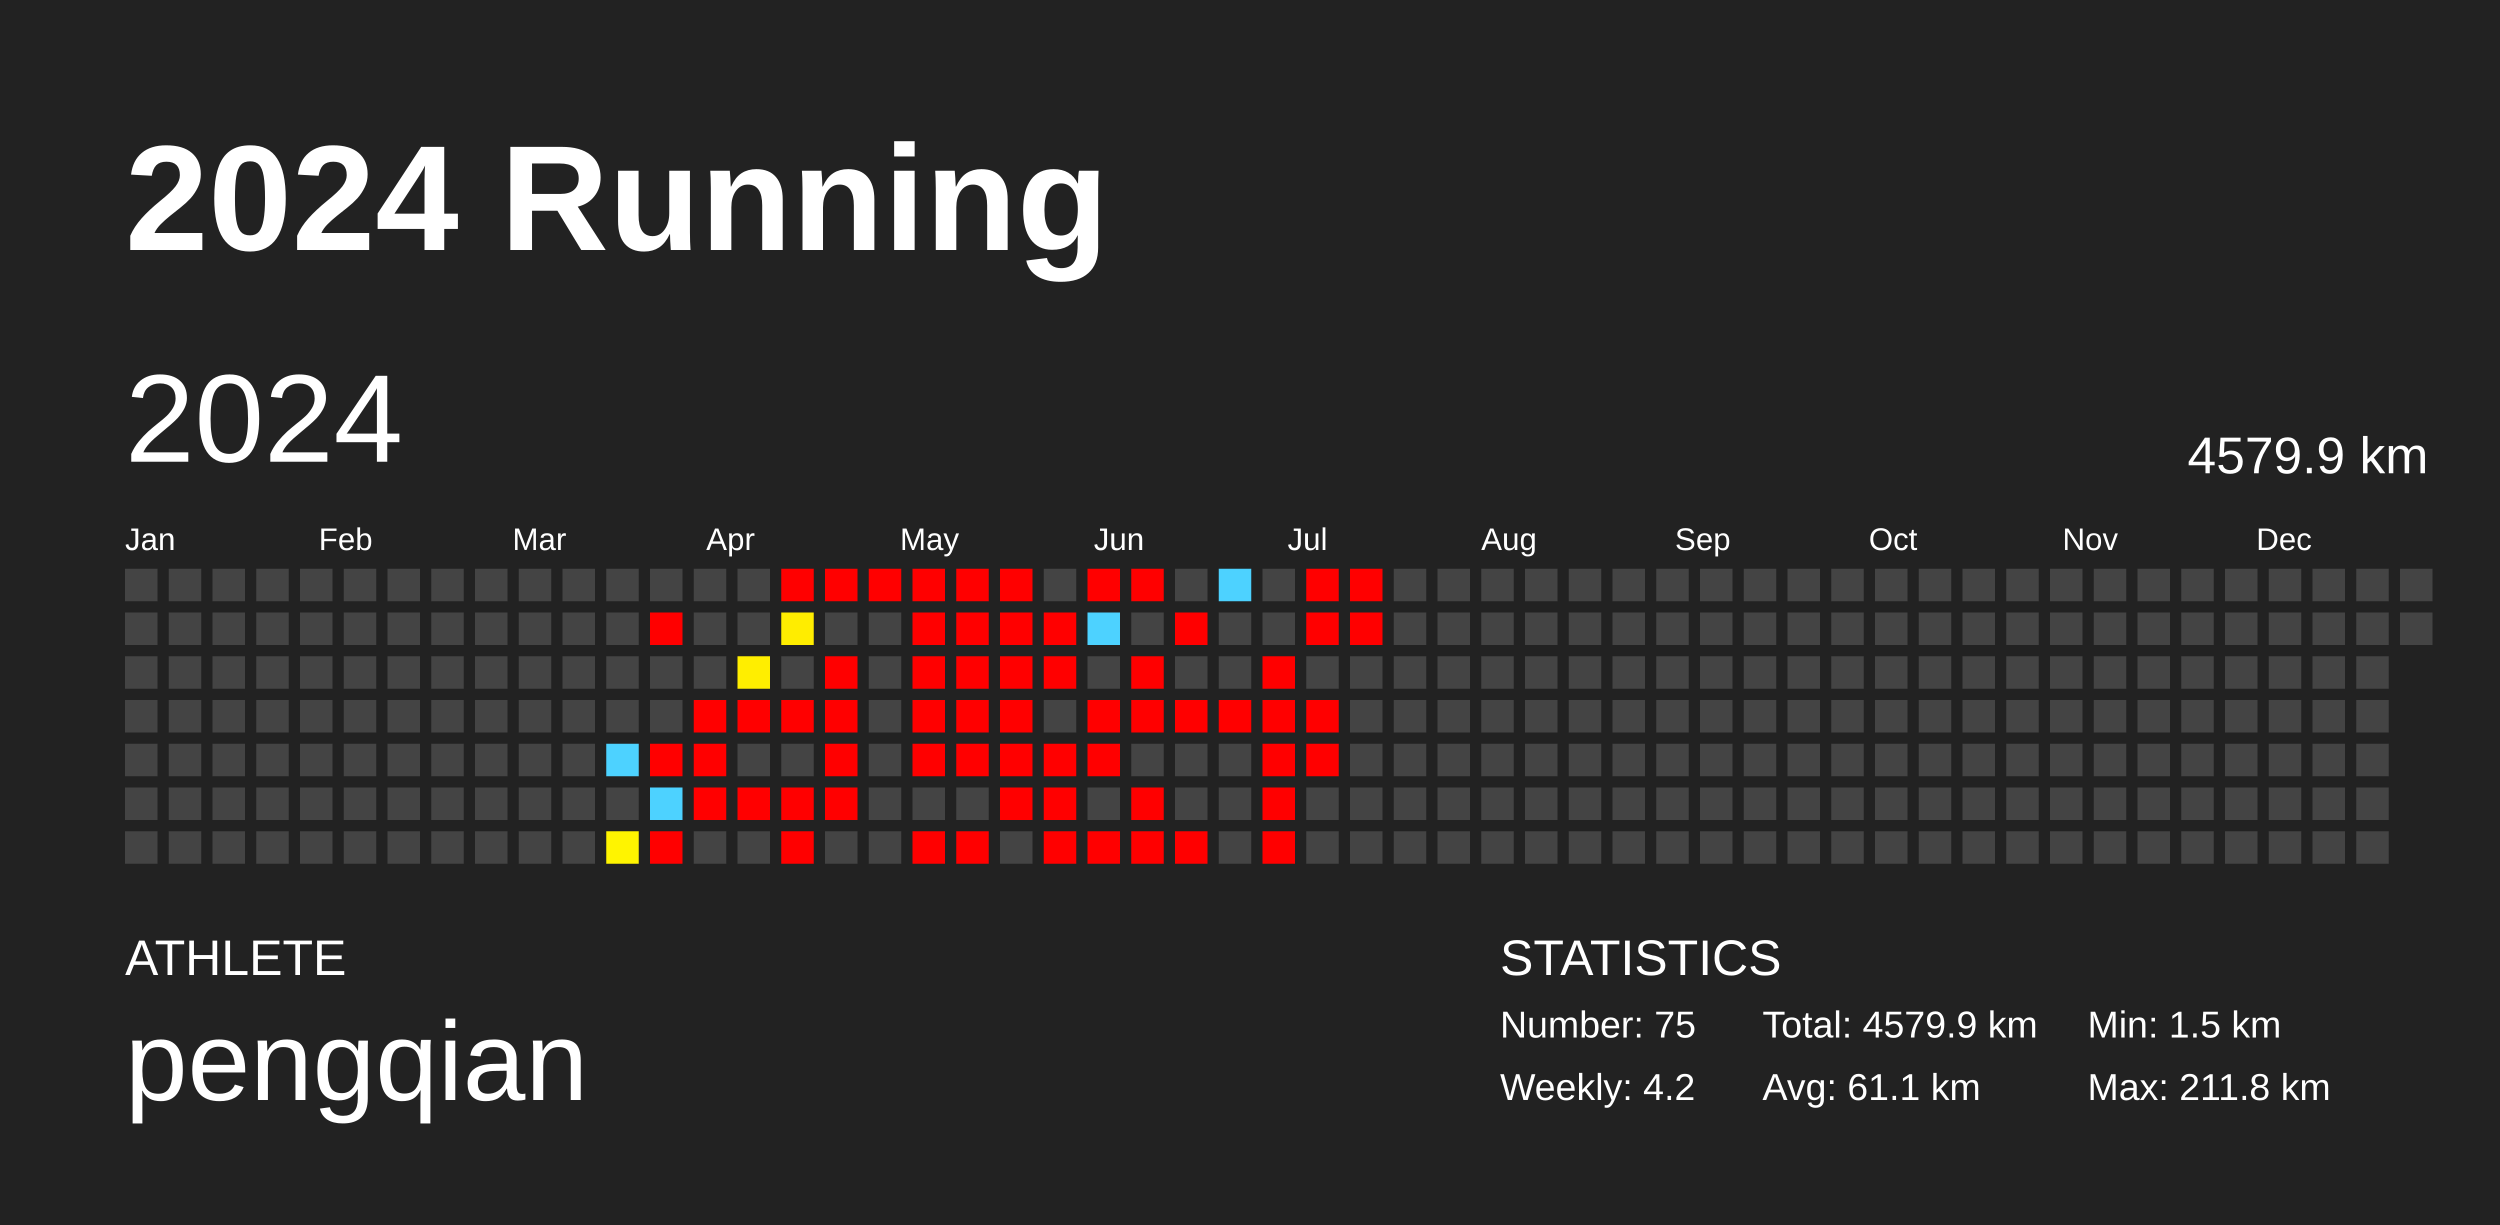
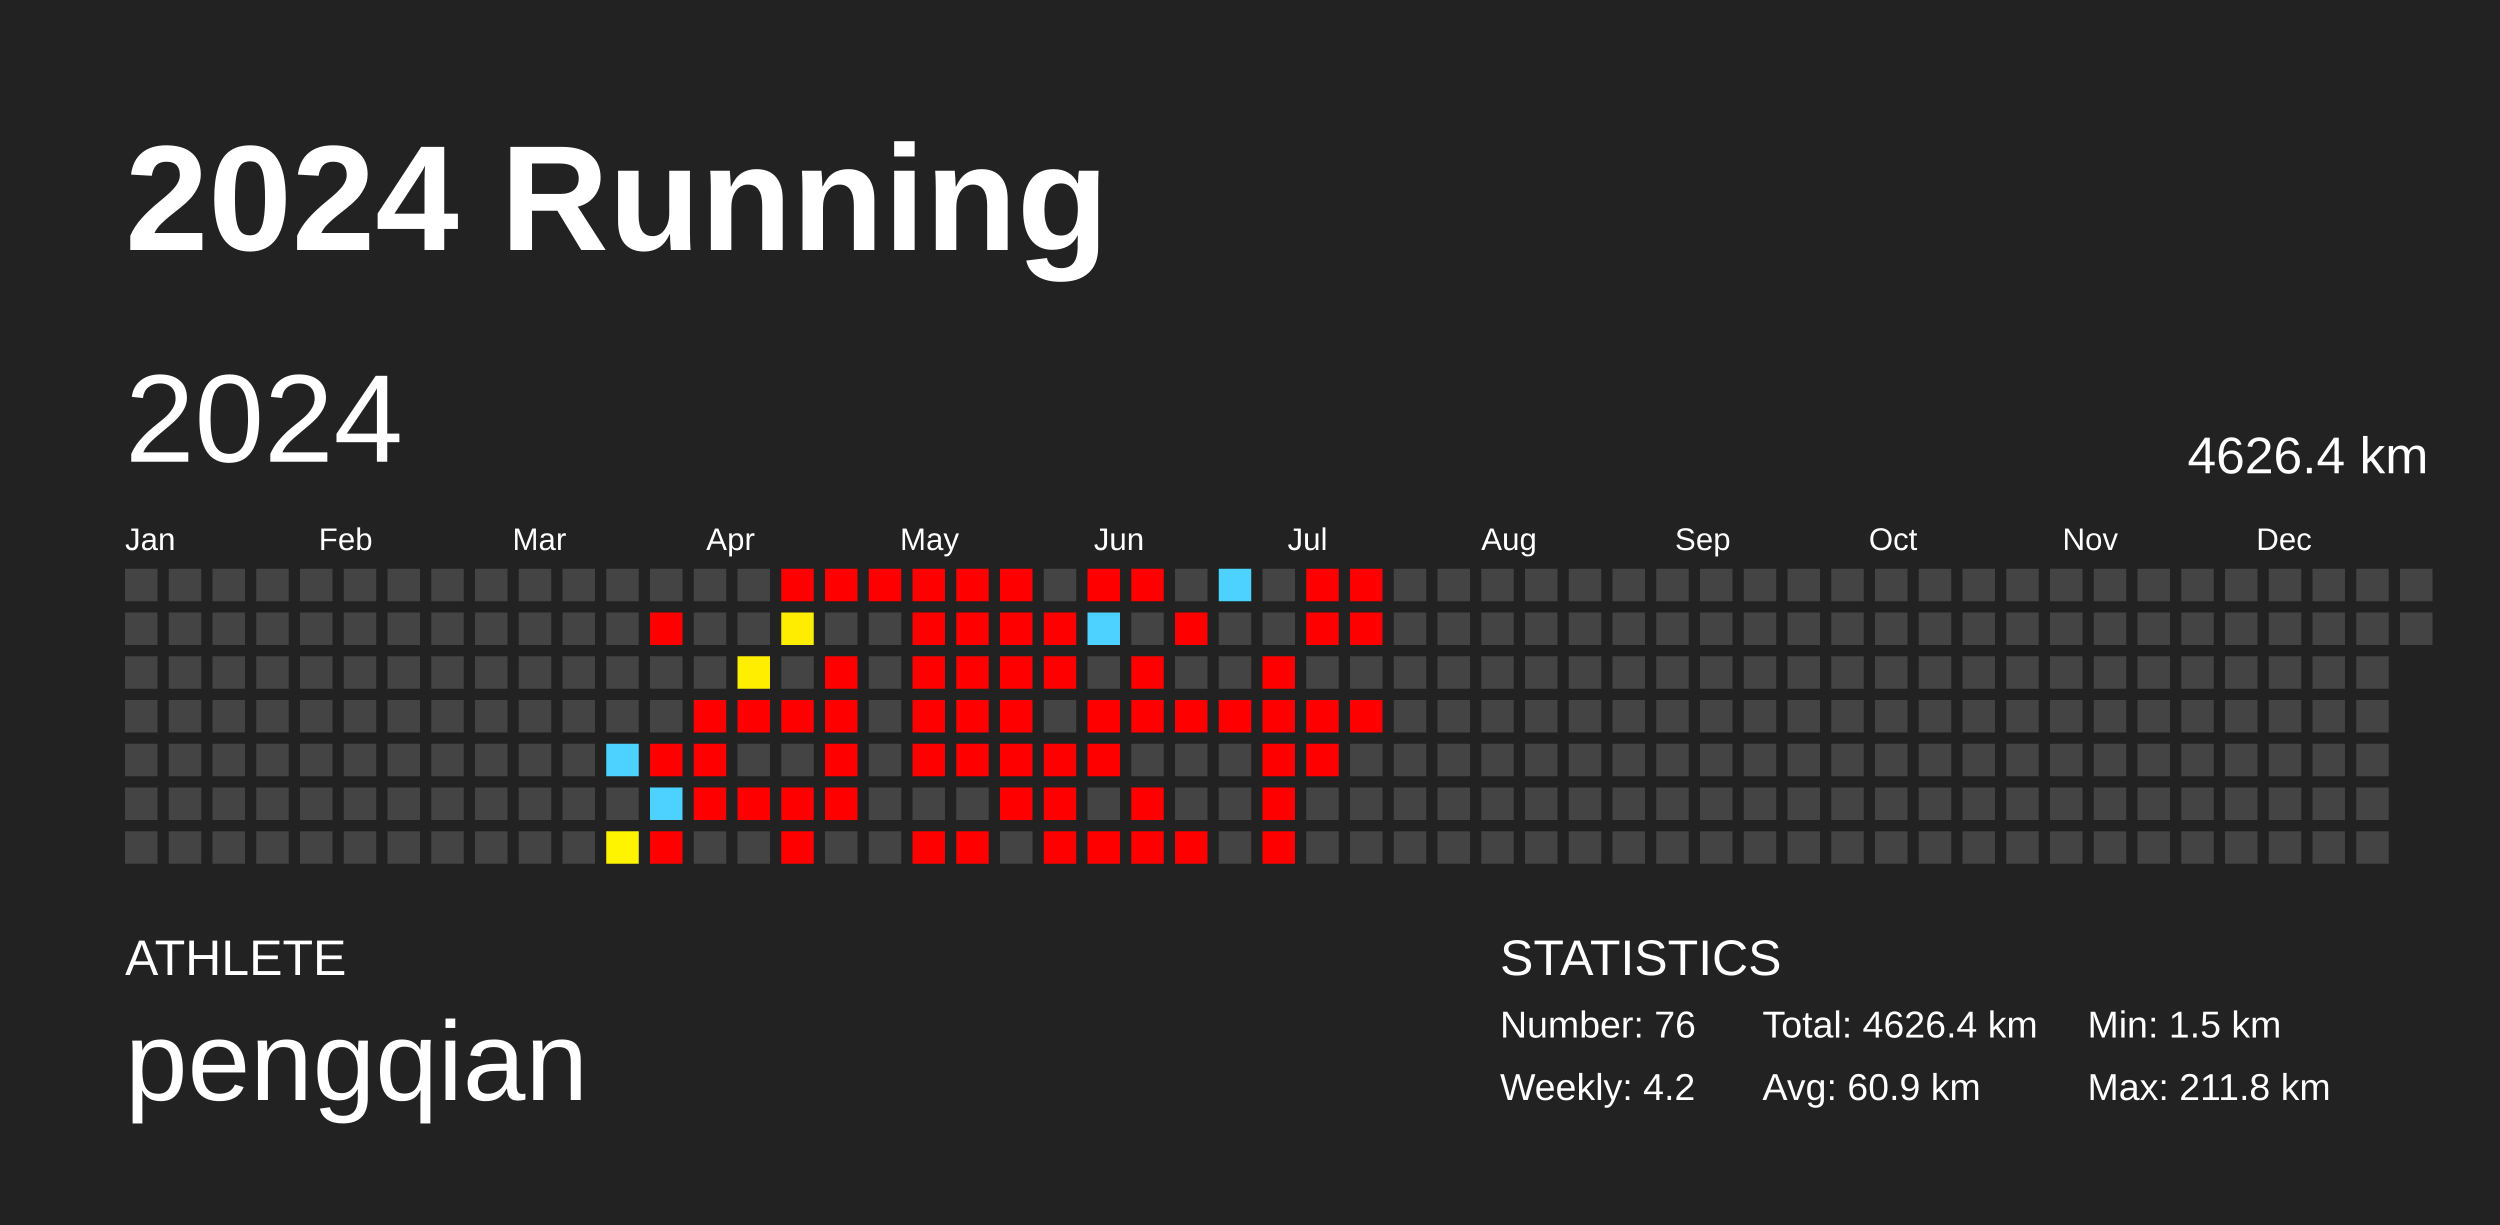
<svg xmlns="http://www.w3.org/2000/svg" baseProfile="full" height="98mm" version="1.1" viewBox="0,0,200,98" width="200mm">
  <defs />
  <rect fill="#222222" height="98" width="200" x="0" y="0" />
  <text fill="#FFFFFF" style="font-size:12px; font-family:Arial; font-weight:bold;" x="10" y="20">2024 Running</text>
  <text fill="#FFFFFF" style="font-size:4px; font-family:Arial" x="10" y="78">ATHLETE</text>
  <text fill="#FFFFFF" style="font-size:9px; font-family:Arial" x="10" y="88">pengqian</text>
  <text fill="#FFFFFF" style="font-size:4px; font-family:Arial" x="120" y="78">STATISTICS</text>
-   <text fill="#FFFFFF" style="font-size:3px; font-family:Arial" x="120" y="83">Number: 75</text>
+   <text fill="#FFFFFF" style="font-size:3px; font-family:Arial" x="120" y="83">Number: 76</text>
  <text fill="#FFFFFF" style="font-size:3px; font-family:Arial" x="120" y="88">Weekly: 4.2</text>
-   <text fill="#FFFFFF" style="font-size:3px; font-family:Arial" x="141" y="83">Total: 4579.9 km</text>
-   <text fill="#FFFFFF" style="font-size:3px; font-family:Arial" x="141" y="88">Avg: 61.1 km</text>
+   <text fill="#FFFFFF" style="font-size:3px; font-family:Arial" x="141" y="83">Total: 4626.4 km</text>
+   <text fill="#FFFFFF" style="font-size:3px; font-family:Arial" x="141" y="88">Avg: 60.9 km</text>
  <text fill="#FFFFFF" style="font-size:3px; font-family:Arial" x="167" y="83">Min: 1.5 km</text>
  <text fill="#FFFFFF" style="font-size:3px; font-family:Arial" x="167" y="88">Max: 211.8 km</text>
  <text dominant-baseline="hanging" fill="#FFFFFF" style="font-size:10.0px; font-family:Arial;" x="10" y="30">2024</text>
-   <text dominant-baseline="hanging" fill="#FFFFFF" style="font-size:4.125px; font-family:Arial;" x="175" y="35">4579.9 km</text>
+   <text dominant-baseline="hanging" fill="#FFFFFF" style="font-size:4.125px; font-family:Arial;" x="175" y="35">4626.4 km</text>
  <text fill="#FFFFFF" style="font-size:2.5px; font-family:Arial" x="10.0" y="44">Jan</text>
  <text fill="#FFFFFF" style="font-size:2.5px; font-family:Arial" x="25.5" y="44">Feb</text>
  <text fill="#FFFFFF" style="font-size:2.5px; font-family:Arial" x="41.0" y="44">Mar</text>
  <text fill="#FFFFFF" style="font-size:2.5px; font-family:Arial" x="56.5" y="44">Apr</text>
  <text fill="#FFFFFF" style="font-size:2.5px; font-family:Arial" x="72.0" y="44">May</text>
  <text fill="#FFFFFF" style="font-size:2.5px; font-family:Arial" x="87.5" y="44">Jun</text>
  <text fill="#FFFFFF" style="font-size:2.5px; font-family:Arial" x="103.0" y="44">Jul</text>
  <text fill="#FFFFFF" style="font-size:2.5px; font-family:Arial" x="118.5" y="44">Aug</text>
  <text fill="#FFFFFF" style="font-size:2.5px; font-family:Arial" x="134.0" y="44">Sep</text>
  <text fill="#FFFFFF" style="font-size:2.5px; font-family:Arial" x="149.5" y="44">Oct</text>
  <text fill="#FFFFFF" style="font-size:2.5px; font-family:Arial" x="165.0" y="44">Nov</text>
  <text fill="#FFFFFF" style="font-size:2.5px; font-family:Arial" x="180.5" y="44">Dec</text>
  <rect fill="#444444" height="2.6" width="2.6" x="10.0" y="45.5" />
  <rect fill="#444444" height="2.6" width="2.6" x="10.0" y="49.0" />
  <rect fill="#444444" height="2.6" width="2.6" x="10.0" y="52.5" />
  <rect fill="#444444" height="2.6" width="2.6" x="10.0" y="56.0" />
  <rect fill="#444444" height="2.6" width="2.6" x="10.0" y="59.5" />
  <rect fill="#444444" height="2.6" width="2.6" x="10.0" y="63.0" />
  <rect fill="#444444" height="2.6" width="2.6" x="10.0" y="66.5" />
  <rect fill="#444444" height="2.6" width="2.6" x="13.5" y="45.5" />
  <rect fill="#444444" height="2.6" width="2.6" x="13.5" y="49.0" />
  <rect fill="#444444" height="2.6" width="2.6" x="13.5" y="52.5" />
  <rect fill="#444444" height="2.6" width="2.6" x="13.5" y="56.0" />
  <rect fill="#444444" height="2.6" width="2.6" x="13.5" y="59.5" />
  <rect fill="#444444" height="2.6" width="2.6" x="13.5" y="63.0" />
  <rect fill="#444444" height="2.6" width="2.6" x="13.5" y="66.5" />
  <rect fill="#444444" height="2.6" width="2.6" x="17.0" y="45.5" />
  <rect fill="#444444" height="2.6" width="2.6" x="17.0" y="49.0" />
  <rect fill="#444444" height="2.6" width="2.6" x="17.0" y="52.5" />
  <rect fill="#444444" height="2.6" width="2.6" x="17.0" y="56.0" />
  <rect fill="#444444" height="2.6" width="2.6" x="17.0" y="59.5" />
  <rect fill="#444444" height="2.6" width="2.6" x="17.0" y="63.0" />
  <rect fill="#444444" height="2.6" width="2.6" x="17.0" y="66.5" />
  <rect fill="#444444" height="2.6" width="2.6" x="20.5" y="45.5" />
  <rect fill="#444444" height="2.6" width="2.6" x="20.5" y="49.0" />
  <rect fill="#444444" height="2.6" width="2.6" x="20.5" y="52.5" />
  <rect fill="#444444" height="2.6" width="2.6" x="20.5" y="56.0" />
  <rect fill="#444444" height="2.6" width="2.6" x="20.5" y="59.5" />
  <rect fill="#444444" height="2.6" width="2.6" x="20.5" y="63.0" />
  <rect fill="#444444" height="2.6" width="2.6" x="20.5" y="66.5" />
  <rect fill="#444444" height="2.6" width="2.6" x="24.0" y="45.5" />
  <rect fill="#444444" height="2.6" width="2.6" x="24.0" y="49.0" />
  <rect fill="#444444" height="2.6" width="2.6" x="24.0" y="52.5" />
  <rect fill="#444444" height="2.6" width="2.6" x="24.0" y="56.0" />
  <rect fill="#444444" height="2.6" width="2.6" x="24.0" y="59.5" />
  <rect fill="#444444" height="2.6" width="2.6" x="24.0" y="63.0" />
  <rect fill="#444444" height="2.6" width="2.6" x="24.0" y="66.5" />
  <rect fill="#444444" height="2.6" width="2.6" x="27.5" y="45.5" />
  <rect fill="#444444" height="2.6" width="2.6" x="27.5" y="49.0" />
  <rect fill="#444444" height="2.6" width="2.6" x="27.5" y="52.5" />
  <rect fill="#444444" height="2.6" width="2.6" x="27.5" y="56.0" />
  <rect fill="#444444" height="2.6" width="2.6" x="27.5" y="59.5" />
  <rect fill="#444444" height="2.6" width="2.6" x="27.5" y="63.0" />
  <rect fill="#444444" height="2.6" width="2.6" x="27.5" y="66.5" />
  <rect fill="#444444" height="2.6" width="2.6" x="31.0" y="45.5" />
  <rect fill="#444444" height="2.6" width="2.6" x="31.0" y="49.0" />
  <rect fill="#444444" height="2.6" width="2.6" x="31.0" y="52.5" />
  <rect fill="#444444" height="2.6" width="2.6" x="31.0" y="56.0" />
  <rect fill="#444444" height="2.6" width="2.6" x="31.0" y="59.5" />
  <rect fill="#444444" height="2.6" width="2.6" x="31.0" y="63.0" />
  <rect fill="#444444" height="2.6" width="2.6" x="31.0" y="66.5" />
  <rect fill="#444444" height="2.6" width="2.6" x="34.5" y="45.5" />
  <rect fill="#444444" height="2.6" width="2.6" x="34.5" y="49.0" />
  <rect fill="#444444" height="2.6" width="2.6" x="34.5" y="52.5" />
  <rect fill="#444444" height="2.6" width="2.6" x="34.5" y="56.0" />
  <rect fill="#444444" height="2.6" width="2.6" x="34.5" y="59.5" />
  <rect fill="#444444" height="2.6" width="2.6" x="34.5" y="63.0" />
  <rect fill="#444444" height="2.6" width="2.6" x="34.5" y="66.5" />
  <rect fill="#444444" height="2.6" width="2.6" x="38.0" y="45.5" />
  <rect fill="#444444" height="2.6" width="2.6" x="38.0" y="49.0" />
  <rect fill="#444444" height="2.6" width="2.6" x="38.0" y="52.5" />
  <rect fill="#444444" height="2.6" width="2.6" x="38.0" y="56.0" />
  <rect fill="#444444" height="2.6" width="2.6" x="38.0" y="59.5" />
  <rect fill="#444444" height="2.6" width="2.6" x="38.0" y="63.0" />
  <rect fill="#444444" height="2.6" width="2.6" x="38.0" y="66.5" />
  <rect fill="#444444" height="2.6" width="2.6" x="41.5" y="45.5" />
  <rect fill="#444444" height="2.6" width="2.6" x="41.5" y="49.0" />
  <rect fill="#444444" height="2.6" width="2.6" x="41.5" y="52.5" />
  <rect fill="#444444" height="2.6" width="2.6" x="41.5" y="56.0" />
  <rect fill="#444444" height="2.6" width="2.6" x="41.5" y="59.5" />
  <rect fill="#444444" height="2.6" width="2.6" x="41.5" y="63.0" />
  <rect fill="#444444" height="2.6" width="2.6" x="41.5" y="66.5" />
  <rect fill="#444444" height="2.6" width="2.6" x="45.0" y="45.5" />
  <rect fill="#444444" height="2.6" width="2.6" x="45.0" y="49.0" />
  <rect fill="#444444" height="2.6" width="2.6" x="45.0" y="52.5" />
  <rect fill="#444444" height="2.6" width="2.6" x="45.0" y="56.0" />
  <rect fill="#444444" height="2.6" width="2.6" x="45.0" y="59.5" />
  <rect fill="#444444" height="2.6" width="2.6" x="45.0" y="63.0" />
  <rect fill="#444444" height="2.6" width="2.6" x="45.0" y="66.5" />
  <rect fill="#444444" height="2.6" width="2.6" x="48.5" y="45.5" />
  <rect fill="#444444" height="2.6" width="2.6" x="48.5" y="49.0" />
  <rect fill="#444444" height="2.6" width="2.6" x="48.5" y="52.5" />
  <rect fill="#444444" height="2.6" width="2.6" x="48.5" y="56.0" />
  <rect fill="#4dd2ff" height="2.6" width="2.6" x="48.5" y="59.5" />
  <rect fill="#444444" height="2.6" width="2.6" x="48.5" y="63.0" />
  <rect fill="#fff400" height="2.6" width="2.6" x="48.5" y="66.5" />
  <rect fill="#444444" height="2.6" width="2.6" x="52.0" y="45.5" />
  <rect fill="red" height="2.6" width="2.6" x="52.0" y="49.0" />
  <rect fill="#444444" height="2.6" width="2.6" x="52.0" y="52.5" />
  <rect fill="#444444" height="2.6" width="2.6" x="52.0" y="56.0" />
  <rect fill="red" height="2.6" width="2.6" x="52.0" y="59.5" />
  <rect fill="#4dd2ff" height="2.6" width="2.6" x="52.0" y="63.0" />
  <rect fill="red" height="2.6" width="2.6" x="52.0" y="66.5" />
  <rect fill="#444444" height="2.6" width="2.6" x="55.5" y="45.5" />
  <rect fill="#444444" height="2.6" width="2.6" x="55.5" y="49.0" />
  <rect fill="#444444" height="2.6" width="2.6" x="55.5" y="52.5" />
  <rect fill="red" height="2.6" width="2.6" x="55.5" y="56.0" />
  <rect fill="red" height="2.6" width="2.6" x="55.5" y="59.5" />
  <rect fill="red" height="2.6" width="2.6" x="55.5" y="63.0" />
  <rect fill="#444444" height="2.6" width="2.6" x="55.5" y="66.5" />
  <rect fill="#444444" height="2.6" width="2.6" x="59.0" y="45.5" />
  <rect fill="#444444" height="2.6" width="2.6" x="59.0" y="49.0" />
  <rect fill="#ffee00" height="2.6" width="2.6" x="59.0" y="52.5" />
  <rect fill="red" height="2.6" width="2.6" x="59.0" y="56.0" />
  <rect fill="#444444" height="2.6" width="2.6" x="59.0" y="59.5" />
  <rect fill="red" height="2.6" width="2.6" x="59.0" y="63.0" />
  <rect fill="#444444" height="2.6" width="2.6" x="59.0" y="66.5" />
  <rect fill="red" height="2.6" width="2.6" x="62.5" y="45.5" />
  <rect fill="#ffed00" height="2.6" width="2.6" x="62.5" y="49.0" />
  <rect fill="#444444" height="2.6" width="2.6" x="62.5" y="52.5" />
  <rect fill="red" height="2.6" width="2.6" x="62.5" y="56.0" />
  <rect fill="#444444" height="2.6" width="2.6" x="62.5" y="59.5" />
  <rect fill="red" height="2.6" width="2.6" x="62.5" y="63.0" />
  <rect fill="red" height="2.6" width="2.6" x="62.5" y="66.5" />
  <rect fill="red" height="2.6" width="2.6" x="66.0" y="45.5" />
  <rect fill="#444444" height="2.6" width="2.6" x="66.0" y="49.0" />
  <rect fill="red" height="2.6" width="2.6" x="66.0" y="52.5" />
  <rect fill="red" height="2.6" width="2.6" x="66.0" y="56.0" />
  <rect fill="red" height="2.6" width="2.6" x="66.0" y="59.5" />
  <rect fill="red" height="2.6" width="2.6" x="66.0" y="63.0" />
  <rect fill="#444444" height="2.6" width="2.6" x="66.0" y="66.5" />
  <rect fill="red" height="2.6" width="2.6" x="69.5" y="45.5" />
  <rect fill="#444444" height="2.6" width="2.6" x="69.5" y="49.0" />
  <rect fill="#444444" height="2.6" width="2.6" x="69.5" y="52.5" />
  <rect fill="#444444" height="2.6" width="2.6" x="69.5" y="56.0" />
  <rect fill="#444444" height="2.6" width="2.6" x="69.5" y="59.5" />
  <rect fill="#444444" height="2.6" width="2.6" x="69.5" y="63.0" />
  <rect fill="#444444" height="2.6" width="2.6" x="69.5" y="66.5" />
  <rect fill="red" height="2.6" width="2.6" x="73.0" y="45.5" />
  <rect fill="red" height="2.6" width="2.6" x="73.0" y="49.0" />
  <rect fill="red" height="2.6" width="2.6" x="73.0" y="52.5" />
  <rect fill="red" height="2.6" width="2.6" x="73.0" y="56.0" />
  <rect fill="red" height="2.6" width="2.6" x="73.0" y="59.5" />
  <rect fill="#444444" height="2.6" width="2.6" x="73.0" y="63.0" />
  <rect fill="red" height="2.6" width="2.6" x="73.0" y="66.5" />
  <rect fill="red" height="2.6" width="2.6" x="76.5" y="45.5" />
  <rect fill="red" height="2.6" width="2.6" x="76.5" y="49.0" />
  <rect fill="red" height="2.6" width="2.6" x="76.5" y="52.5" />
  <rect fill="red" height="2.6" width="2.6" x="76.5" y="56.0" />
  <rect fill="red" height="2.6" width="2.6" x="76.5" y="59.5" />
  <rect fill="#444444" height="2.6" width="2.6" x="76.5" y="63.0" />
  <rect fill="red" height="2.6" width="2.6" x="76.5" y="66.5" />
  <rect fill="red" height="2.6" width="2.6" x="80.0" y="45.5" />
  <rect fill="red" height="2.6" width="2.6" x="80.0" y="49.0" />
  <rect fill="red" height="2.6" width="2.6" x="80.0" y="52.5" />
  <rect fill="red" height="2.6" width="2.6" x="80.0" y="56.0" />
  <rect fill="red" height="2.6" width="2.6" x="80.0" y="59.5" />
  <rect fill="red" height="2.6" width="2.6" x="80.0" y="63.0" />
  <rect fill="#444444" height="2.6" width="2.6" x="80.0" y="66.5" />
  <rect fill="#444444" height="2.6" width="2.6" x="83.5" y="45.5" />
  <rect fill="red" height="2.6" width="2.6" x="83.5" y="49.0" />
  <rect fill="red" height="2.6" width="2.6" x="83.5" y="52.5" />
  <rect fill="#444444" height="2.6" width="2.6" x="83.5" y="56.0" />
  <rect fill="red" height="2.6" width="2.6" x="83.5" y="59.5" />
  <rect fill="red" height="2.6" width="2.6" x="83.5" y="63.0" />
  <rect fill="red" height="2.6" width="2.6" x="83.5" y="66.5" />
  <rect fill="red" height="2.6" width="2.6" x="87.0" y="45.5" />
  <rect fill="#4dd2ff" height="2.6" width="2.6" x="87.0" y="49.0" />
  <rect fill="#444444" height="2.6" width="2.6" x="87.0" y="52.5" />
  <rect fill="red" height="2.6" width="2.6" x="87.0" y="56.0" />
  <rect fill="red" height="2.6" width="2.6" x="87.0" y="59.5" />
  <rect fill="#444444" height="2.6" width="2.6" x="87.0" y="63.0" />
  <rect fill="red" height="2.6" width="2.6" x="87.0" y="66.5" />
  <rect fill="red" height="2.6" width="2.6" x="90.5" y="45.5" />
  <rect fill="#444444" height="2.6" width="2.6" x="90.5" y="49.0" />
  <rect fill="red" height="2.6" width="2.6" x="90.5" y="52.5" />
  <rect fill="red" height="2.6" width="2.6" x="90.5" y="56.0" />
  <rect fill="#444444" height="2.6" width="2.6" x="90.5" y="59.5" />
  <rect fill="red" height="2.6" width="2.6" x="90.5" y="63.0" />
  <rect fill="red" height="2.6" width="2.6" x="90.5" y="66.5" />
  <rect fill="#444444" height="2.6" width="2.6" x="94.0" y="45.5" />
  <rect fill="red" height="2.6" width="2.6" x="94.0" y="49.0" />
  <rect fill="#444444" height="2.6" width="2.6" x="94.0" y="52.5" />
  <rect fill="red" height="2.6" width="2.6" x="94.0" y="56.0" />
  <rect fill="#444444" height="2.6" width="2.6" x="94.0" y="59.5" />
  <rect fill="#444444" height="2.6" width="2.6" x="94.0" y="63.0" />
  <rect fill="red" height="2.6" width="2.6" x="94.0" y="66.5" />
  <rect fill="#4dd2ff" height="2.6" width="2.6" x="97.5" y="45.5" />
  <rect fill="#444444" height="2.6" width="2.6" x="97.5" y="49.0" />
  <rect fill="#444444" height="2.6" width="2.6" x="97.5" y="52.5" />
  <rect fill="red" height="2.6" width="2.6" x="97.5" y="56.0" />
  <rect fill="#444444" height="2.6" width="2.6" x="97.5" y="59.5" />
  <rect fill="#444444" height="2.6" width="2.6" x="97.5" y="63.0" />
  <rect fill="#444444" height="2.6" width="2.6" x="97.5" y="66.5" />
  <rect fill="#444444" height="2.6" width="2.6" x="101.0" y="45.5" />
  <rect fill="#444444" height="2.6" width="2.6" x="101.0" y="49.0" />
  <rect fill="red" height="2.6" width="2.6" x="101.0" y="52.5" />
  <rect fill="red" height="2.6" width="2.6" x="101.0" y="56.0" />
  <rect fill="red" height="2.6" width="2.6" x="101.0" y="59.5" />
  <rect fill="red" height="2.6" width="2.6" x="101.0" y="63.0" />
  <rect fill="red" height="2.6" width="2.6" x="101.0" y="66.5" />
  <rect fill="red" height="2.6" width="2.6" x="104.5" y="45.5" />
  <rect fill="red" height="2.6" width="2.6" x="104.5" y="49.0" />
  <rect fill="#444444" height="2.6" width="2.6" x="104.5" y="52.5" />
  <rect fill="red" height="2.6" width="2.6" x="104.5" y="56.0" />
  <rect fill="red" height="2.6" width="2.6" x="104.5" y="59.5" />
  <rect fill="#444444" height="2.6" width="2.6" x="104.5" y="63.0" />
  <rect fill="#444444" height="2.6" width="2.6" x="104.5" y="66.5" />
  <rect fill="red" height="2.6" width="2.6" x="108.0" y="45.5" />
  <rect fill="red" height="2.6" width="2.6" x="108.0" y="49.0" />
  <rect fill="#444444" height="2.6" width="2.6" x="108.0" y="52.5" />
-   <rect fill="#444444" height="2.6" width="2.6" x="108.0" y="56.0" />
+   <rect fill="red" height="2.6" width="2.6" x="108.0" y="56.0" />
  <rect fill="#444444" height="2.6" width="2.6" x="108.0" y="59.5" />
  <rect fill="#444444" height="2.6" width="2.6" x="108.0" y="63.0" />
  <rect fill="#444444" height="2.6" width="2.6" x="108.0" y="66.5" />
  <rect fill="#444444" height="2.6" width="2.6" x="111.5" y="45.5" />
  <rect fill="#444444" height="2.6" width="2.6" x="111.5" y="49.0" />
  <rect fill="#444444" height="2.6" width="2.6" x="111.5" y="52.5" />
  <rect fill="#444444" height="2.6" width="2.6" x="111.5" y="56.0" />
  <rect fill="#444444" height="2.6" width="2.6" x="111.5" y="59.5" />
  <rect fill="#444444" height="2.6" width="2.6" x="111.5" y="63.0" />
  <rect fill="#444444" height="2.6" width="2.6" x="111.5" y="66.5" />
  <rect fill="#444444" height="2.6" width="2.6" x="115.0" y="45.5" />
  <rect fill="#444444" height="2.6" width="2.6" x="115.0" y="49.0" />
  <rect fill="#444444" height="2.6" width="2.6" x="115.0" y="52.5" />
  <rect fill="#444444" height="2.6" width="2.6" x="115.0" y="56.0" />
  <rect fill="#444444" height="2.6" width="2.6" x="115.0" y="59.5" />
  <rect fill="#444444" height="2.6" width="2.6" x="115.0" y="63.0" />
  <rect fill="#444444" height="2.6" width="2.6" x="115.0" y="66.5" />
  <rect fill="#444444" height="2.6" width="2.6" x="118.5" y="45.5" />
  <rect fill="#444444" height="2.6" width="2.6" x="118.5" y="49.0" />
  <rect fill="#444444" height="2.6" width="2.6" x="118.5" y="52.5" />
  <rect fill="#444444" height="2.6" width="2.6" x="118.5" y="56.0" />
  <rect fill="#444444" height="2.6" width="2.6" x="118.5" y="59.5" />
  <rect fill="#444444" height="2.6" width="2.6" x="118.5" y="63.0" />
  <rect fill="#444444" height="2.6" width="2.6" x="118.5" y="66.5" />
  <rect fill="#444444" height="2.6" width="2.6" x="122.0" y="45.5" />
  <rect fill="#444444" height="2.6" width="2.6" x="122.0" y="49.0" />
  <rect fill="#444444" height="2.6" width="2.6" x="122.0" y="52.5" />
  <rect fill="#444444" height="2.6" width="2.6" x="122.0" y="56.0" />
  <rect fill="#444444" height="2.6" width="2.6" x="122.0" y="59.5" />
  <rect fill="#444444" height="2.6" width="2.6" x="122.0" y="63.0" />
  <rect fill="#444444" height="2.6" width="2.6" x="122.0" y="66.5" />
  <rect fill="#444444" height="2.6" width="2.6" x="125.5" y="45.5" />
  <rect fill="#444444" height="2.6" width="2.6" x="125.5" y="49.0" />
  <rect fill="#444444" height="2.6" width="2.6" x="125.5" y="52.5" />
  <rect fill="#444444" height="2.6" width="2.6" x="125.5" y="56.0" />
  <rect fill="#444444" height="2.6" width="2.6" x="125.5" y="59.5" />
  <rect fill="#444444" height="2.6" width="2.6" x="125.5" y="63.0" />
  <rect fill="#444444" height="2.6" width="2.6" x="125.5" y="66.5" />
  <rect fill="#444444" height="2.6" width="2.6" x="129.0" y="45.5" />
  <rect fill="#444444" height="2.6" width="2.6" x="129.0" y="49.0" />
  <rect fill="#444444" height="2.6" width="2.6" x="129.0" y="52.5" />
  <rect fill="#444444" height="2.6" width="2.6" x="129.0" y="56.0" />
  <rect fill="#444444" height="2.6" width="2.6" x="129.0" y="59.5" />
  <rect fill="#444444" height="2.6" width="2.6" x="129.0" y="63.0" />
  <rect fill="#444444" height="2.6" width="2.6" x="129.0" y="66.5" />
  <rect fill="#444444" height="2.6" width="2.6" x="132.5" y="45.5" />
  <rect fill="#444444" height="2.6" width="2.6" x="132.5" y="49.0" />
  <rect fill="#444444" height="2.6" width="2.6" x="132.5" y="52.5" />
  <rect fill="#444444" height="2.6" width="2.6" x="132.5" y="56.0" />
  <rect fill="#444444" height="2.6" width="2.6" x="132.5" y="59.5" />
  <rect fill="#444444" height="2.6" width="2.6" x="132.5" y="63.0" />
  <rect fill="#444444" height="2.6" width="2.6" x="132.5" y="66.5" />
  <rect fill="#444444" height="2.6" width="2.6" x="136.0" y="45.5" />
  <rect fill="#444444" height="2.6" width="2.6" x="136.0" y="49.0" />
  <rect fill="#444444" height="2.6" width="2.6" x="136.0" y="52.5" />
  <rect fill="#444444" height="2.6" width="2.6" x="136.0" y="56.0" />
  <rect fill="#444444" height="2.6" width="2.6" x="136.0" y="59.5" />
  <rect fill="#444444" height="2.6" width="2.6" x="136.0" y="63.0" />
  <rect fill="#444444" height="2.6" width="2.6" x="136.0" y="66.5" />
  <rect fill="#444444" height="2.6" width="2.6" x="139.5" y="45.5" />
  <rect fill="#444444" height="2.6" width="2.6" x="139.5" y="49.0" />
  <rect fill="#444444" height="2.6" width="2.6" x="139.5" y="52.5" />
  <rect fill="#444444" height="2.6" width="2.6" x="139.5" y="56.0" />
  <rect fill="#444444" height="2.6" width="2.6" x="139.5" y="59.5" />
  <rect fill="#444444" height="2.6" width="2.6" x="139.5" y="63.0" />
  <rect fill="#444444" height="2.6" width="2.6" x="139.5" y="66.5" />
  <rect fill="#444444" height="2.6" width="2.6" x="143.0" y="45.5" />
  <rect fill="#444444" height="2.6" width="2.6" x="143.0" y="49.0" />
  <rect fill="#444444" height="2.6" width="2.6" x="143.0" y="52.5" />
  <rect fill="#444444" height="2.6" width="2.6" x="143.0" y="56.0" />
  <rect fill="#444444" height="2.6" width="2.6" x="143.0" y="59.5" />
  <rect fill="#444444" height="2.6" width="2.6" x="143.0" y="63.0" />
  <rect fill="#444444" height="2.6" width="2.6" x="143.0" y="66.5" />
  <rect fill="#444444" height="2.6" width="2.6" x="146.5" y="45.5" />
  <rect fill="#444444" height="2.6" width="2.6" x="146.5" y="49.0" />
  <rect fill="#444444" height="2.6" width="2.6" x="146.5" y="52.5" />
  <rect fill="#444444" height="2.6" width="2.6" x="146.5" y="56.0" />
  <rect fill="#444444" height="2.6" width="2.6" x="146.5" y="59.5" />
  <rect fill="#444444" height="2.6" width="2.6" x="146.5" y="63.0" />
  <rect fill="#444444" height="2.6" width="2.6" x="146.5" y="66.5" />
  <rect fill="#444444" height="2.6" width="2.6" x="150.0" y="45.5" />
  <rect fill="#444444" height="2.6" width="2.6" x="150.0" y="49.0" />
  <rect fill="#444444" height="2.6" width="2.6" x="150.0" y="52.5" />
  <rect fill="#444444" height="2.6" width="2.6" x="150.0" y="56.0" />
  <rect fill="#444444" height="2.6" width="2.6" x="150.0" y="59.5" />
  <rect fill="#444444" height="2.6" width="2.6" x="150.0" y="63.0" />
  <rect fill="#444444" height="2.6" width="2.6" x="150.0" y="66.5" />
  <rect fill="#444444" height="2.6" width="2.6" x="153.5" y="45.5" />
  <rect fill="#444444" height="2.6" width="2.6" x="153.5" y="49.0" />
  <rect fill="#444444" height="2.6" width="2.6" x="153.5" y="52.5" />
  <rect fill="#444444" height="2.6" width="2.6" x="153.5" y="56.0" />
  <rect fill="#444444" height="2.6" width="2.6" x="153.5" y="59.5" />
  <rect fill="#444444" height="2.6" width="2.6" x="153.5" y="63.0" />
  <rect fill="#444444" height="2.6" width="2.6" x="153.5" y="66.5" />
  <rect fill="#444444" height="2.6" width="2.6" x="157.0" y="45.5" />
  <rect fill="#444444" height="2.6" width="2.6" x="157.0" y="49.0" />
  <rect fill="#444444" height="2.6" width="2.6" x="157.0" y="52.5" />
  <rect fill="#444444" height="2.6" width="2.6" x="157.0" y="56.0" />
  <rect fill="#444444" height="2.6" width="2.6" x="157.0" y="59.5" />
  <rect fill="#444444" height="2.6" width="2.6" x="157.0" y="63.0" />
  <rect fill="#444444" height="2.6" width="2.6" x="157.0" y="66.5" />
  <rect fill="#444444" height="2.6" width="2.6" x="160.5" y="45.5" />
  <rect fill="#444444" height="2.6" width="2.6" x="160.5" y="49.0" />
  <rect fill="#444444" height="2.6" width="2.6" x="160.5" y="52.5" />
  <rect fill="#444444" height="2.6" width="2.6" x="160.5" y="56.0" />
  <rect fill="#444444" height="2.6" width="2.6" x="160.5" y="59.5" />
  <rect fill="#444444" height="2.6" width="2.6" x="160.5" y="63.0" />
  <rect fill="#444444" height="2.6" width="2.6" x="160.5" y="66.5" />
  <rect fill="#444444" height="2.6" width="2.6" x="164.0" y="45.5" />
  <rect fill="#444444" height="2.6" width="2.6" x="164.0" y="49.0" />
  <rect fill="#444444" height="2.6" width="2.6" x="164.0" y="52.5" />
  <rect fill="#444444" height="2.6" width="2.6" x="164.0" y="56.0" />
  <rect fill="#444444" height="2.6" width="2.6" x="164.0" y="59.5" />
  <rect fill="#444444" height="2.6" width="2.6" x="164.0" y="63.0" />
  <rect fill="#444444" height="2.6" width="2.6" x="164.0" y="66.5" />
  <rect fill="#444444" height="2.6" width="2.6" x="167.5" y="45.5" />
  <rect fill="#444444" height="2.6" width="2.6" x="167.5" y="49.0" />
  <rect fill="#444444" height="2.6" width="2.6" x="167.5" y="52.5" />
  <rect fill="#444444" height="2.6" width="2.6" x="167.5" y="56.0" />
  <rect fill="#444444" height="2.6" width="2.6" x="167.5" y="59.5" />
  <rect fill="#444444" height="2.6" width="2.6" x="167.5" y="63.0" />
  <rect fill="#444444" height="2.6" width="2.6" x="167.5" y="66.5" />
  <rect fill="#444444" height="2.6" width="2.6" x="171.0" y="45.5" />
  <rect fill="#444444" height="2.6" width="2.6" x="171.0" y="49.0" />
  <rect fill="#444444" height="2.6" width="2.6" x="171.0" y="52.5" />
  <rect fill="#444444" height="2.6" width="2.6" x="171.0" y="56.0" />
  <rect fill="#444444" height="2.6" width="2.6" x="171.0" y="59.5" />
  <rect fill="#444444" height="2.6" width="2.6" x="171.0" y="63.0" />
  <rect fill="#444444" height="2.6" width="2.6" x="171.0" y="66.5" />
  <rect fill="#444444" height="2.6" width="2.6" x="174.5" y="45.5" />
  <rect fill="#444444" height="2.6" width="2.6" x="174.5" y="49.0" />
  <rect fill="#444444" height="2.6" width="2.6" x="174.5" y="52.5" />
  <rect fill="#444444" height="2.6" width="2.6" x="174.5" y="56.0" />
  <rect fill="#444444" height="2.6" width="2.6" x="174.5" y="59.5" />
  <rect fill="#444444" height="2.6" width="2.6" x="174.5" y="63.0" />
  <rect fill="#444444" height="2.6" width="2.6" x="174.5" y="66.5" />
  <rect fill="#444444" height="2.6" width="2.6" x="178.0" y="45.5" />
  <rect fill="#444444" height="2.6" width="2.6" x="178.0" y="49.0" />
  <rect fill="#444444" height="2.6" width="2.6" x="178.0" y="52.5" />
  <rect fill="#444444" height="2.6" width="2.6" x="178.0" y="56.0" />
  <rect fill="#444444" height="2.6" width="2.6" x="178.0" y="59.5" />
  <rect fill="#444444" height="2.6" width="2.6" x="178.0" y="63.0" />
  <rect fill="#444444" height="2.6" width="2.6" x="178.0" y="66.5" />
  <rect fill="#444444" height="2.6" width="2.6" x="181.5" y="45.5" />
  <rect fill="#444444" height="2.6" width="2.6" x="181.5" y="49.0" />
  <rect fill="#444444" height="2.6" width="2.6" x="181.5" y="52.5" />
  <rect fill="#444444" height="2.6" width="2.6" x="181.5" y="56.0" />
  <rect fill="#444444" height="2.6" width="2.6" x="181.5" y="59.5" />
  <rect fill="#444444" height="2.6" width="2.6" x="181.5" y="63.0" />
  <rect fill="#444444" height="2.6" width="2.6" x="181.5" y="66.5" />
  <rect fill="#444444" height="2.6" width="2.6" x="185.0" y="45.5" />
  <rect fill="#444444" height="2.6" width="2.6" x="185.0" y="49.0" />
  <rect fill="#444444" height="2.6" width="2.6" x="185.0" y="52.5" />
  <rect fill="#444444" height="2.6" width="2.6" x="185.0" y="56.0" />
  <rect fill="#444444" height="2.6" width="2.6" x="185.0" y="59.5" />
  <rect fill="#444444" height="2.6" width="2.6" x="185.0" y="63.0" />
  <rect fill="#444444" height="2.6" width="2.6" x="185.0" y="66.5" />
  <rect fill="#444444" height="2.6" width="2.6" x="188.5" y="45.5" />
  <rect fill="#444444" height="2.6" width="2.6" x="188.5" y="49.0" />
  <rect fill="#444444" height="2.6" width="2.6" x="188.5" y="52.5" />
  <rect fill="#444444" height="2.6" width="2.6" x="188.5" y="56.0" />
  <rect fill="#444444" height="2.6" width="2.6" x="188.5" y="59.5" />
  <rect fill="#444444" height="2.6" width="2.6" x="188.5" y="63.0" />
  <rect fill="#444444" height="2.6" width="2.6" x="188.5" y="66.5" />
  <rect fill="#444444" height="2.6" width="2.6" x="192.0" y="45.5" />
  <rect fill="#444444" height="2.6" width="2.6" x="192.0" y="49.0" />
</svg>
